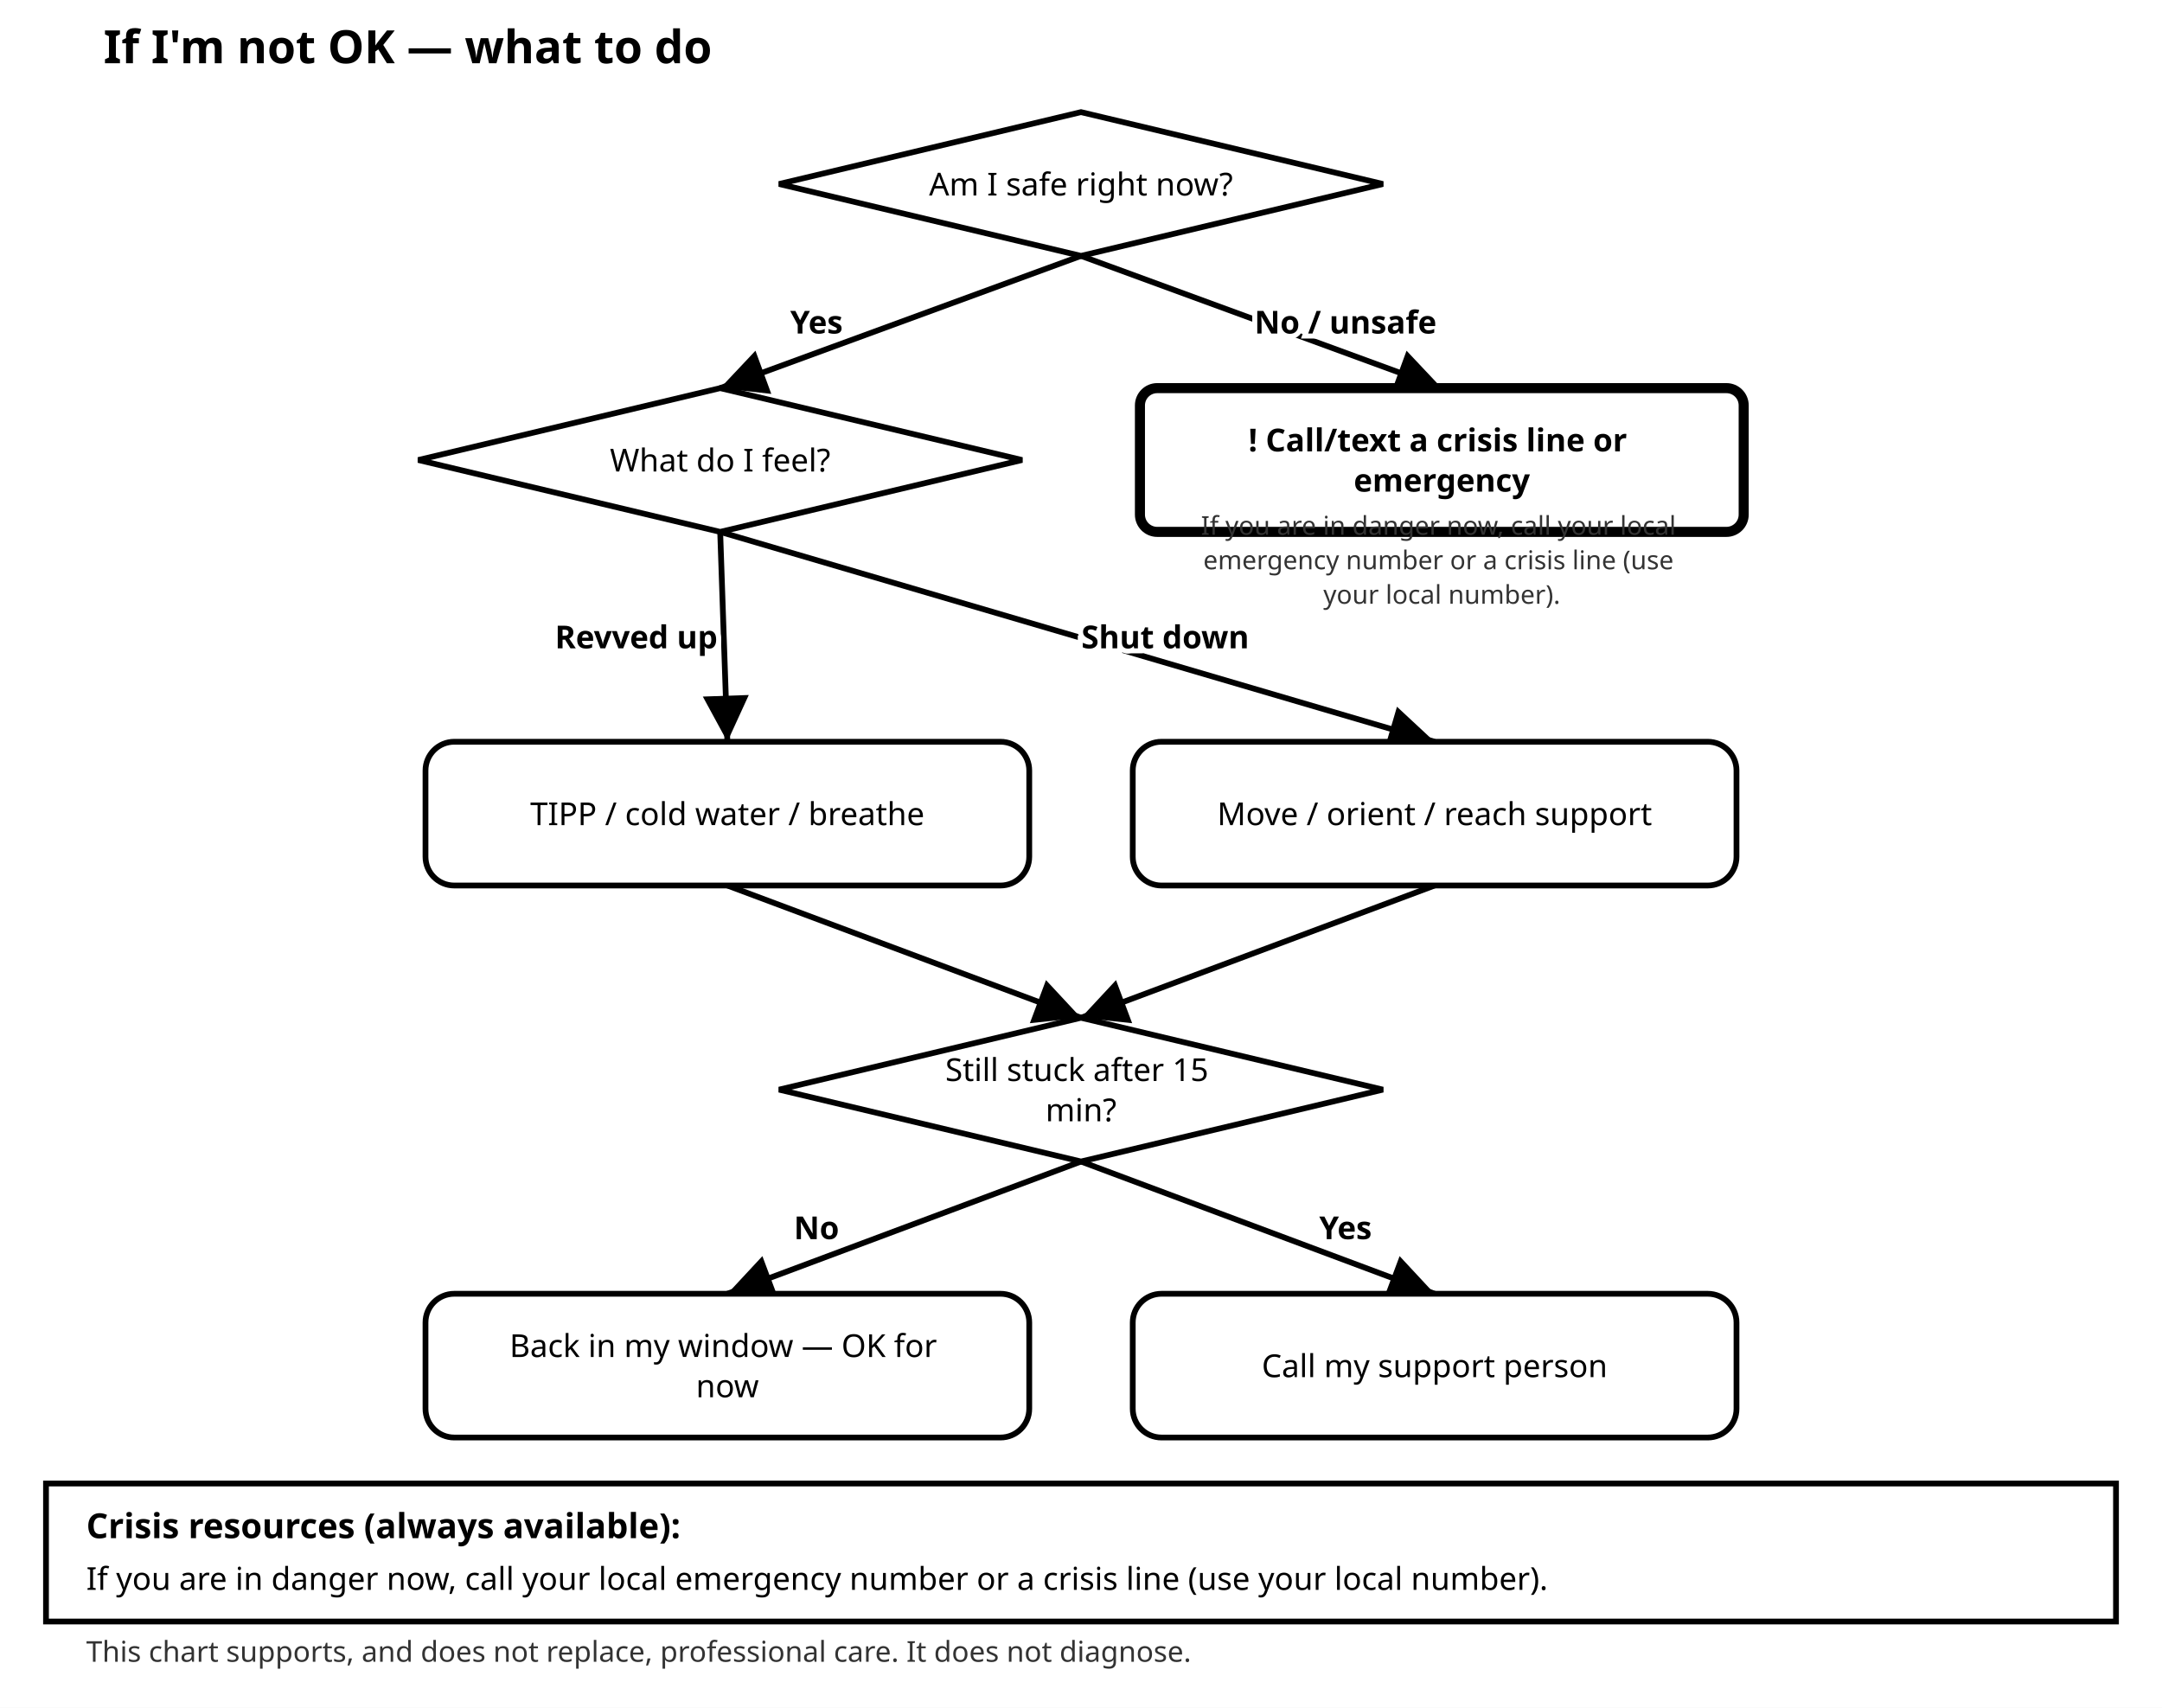
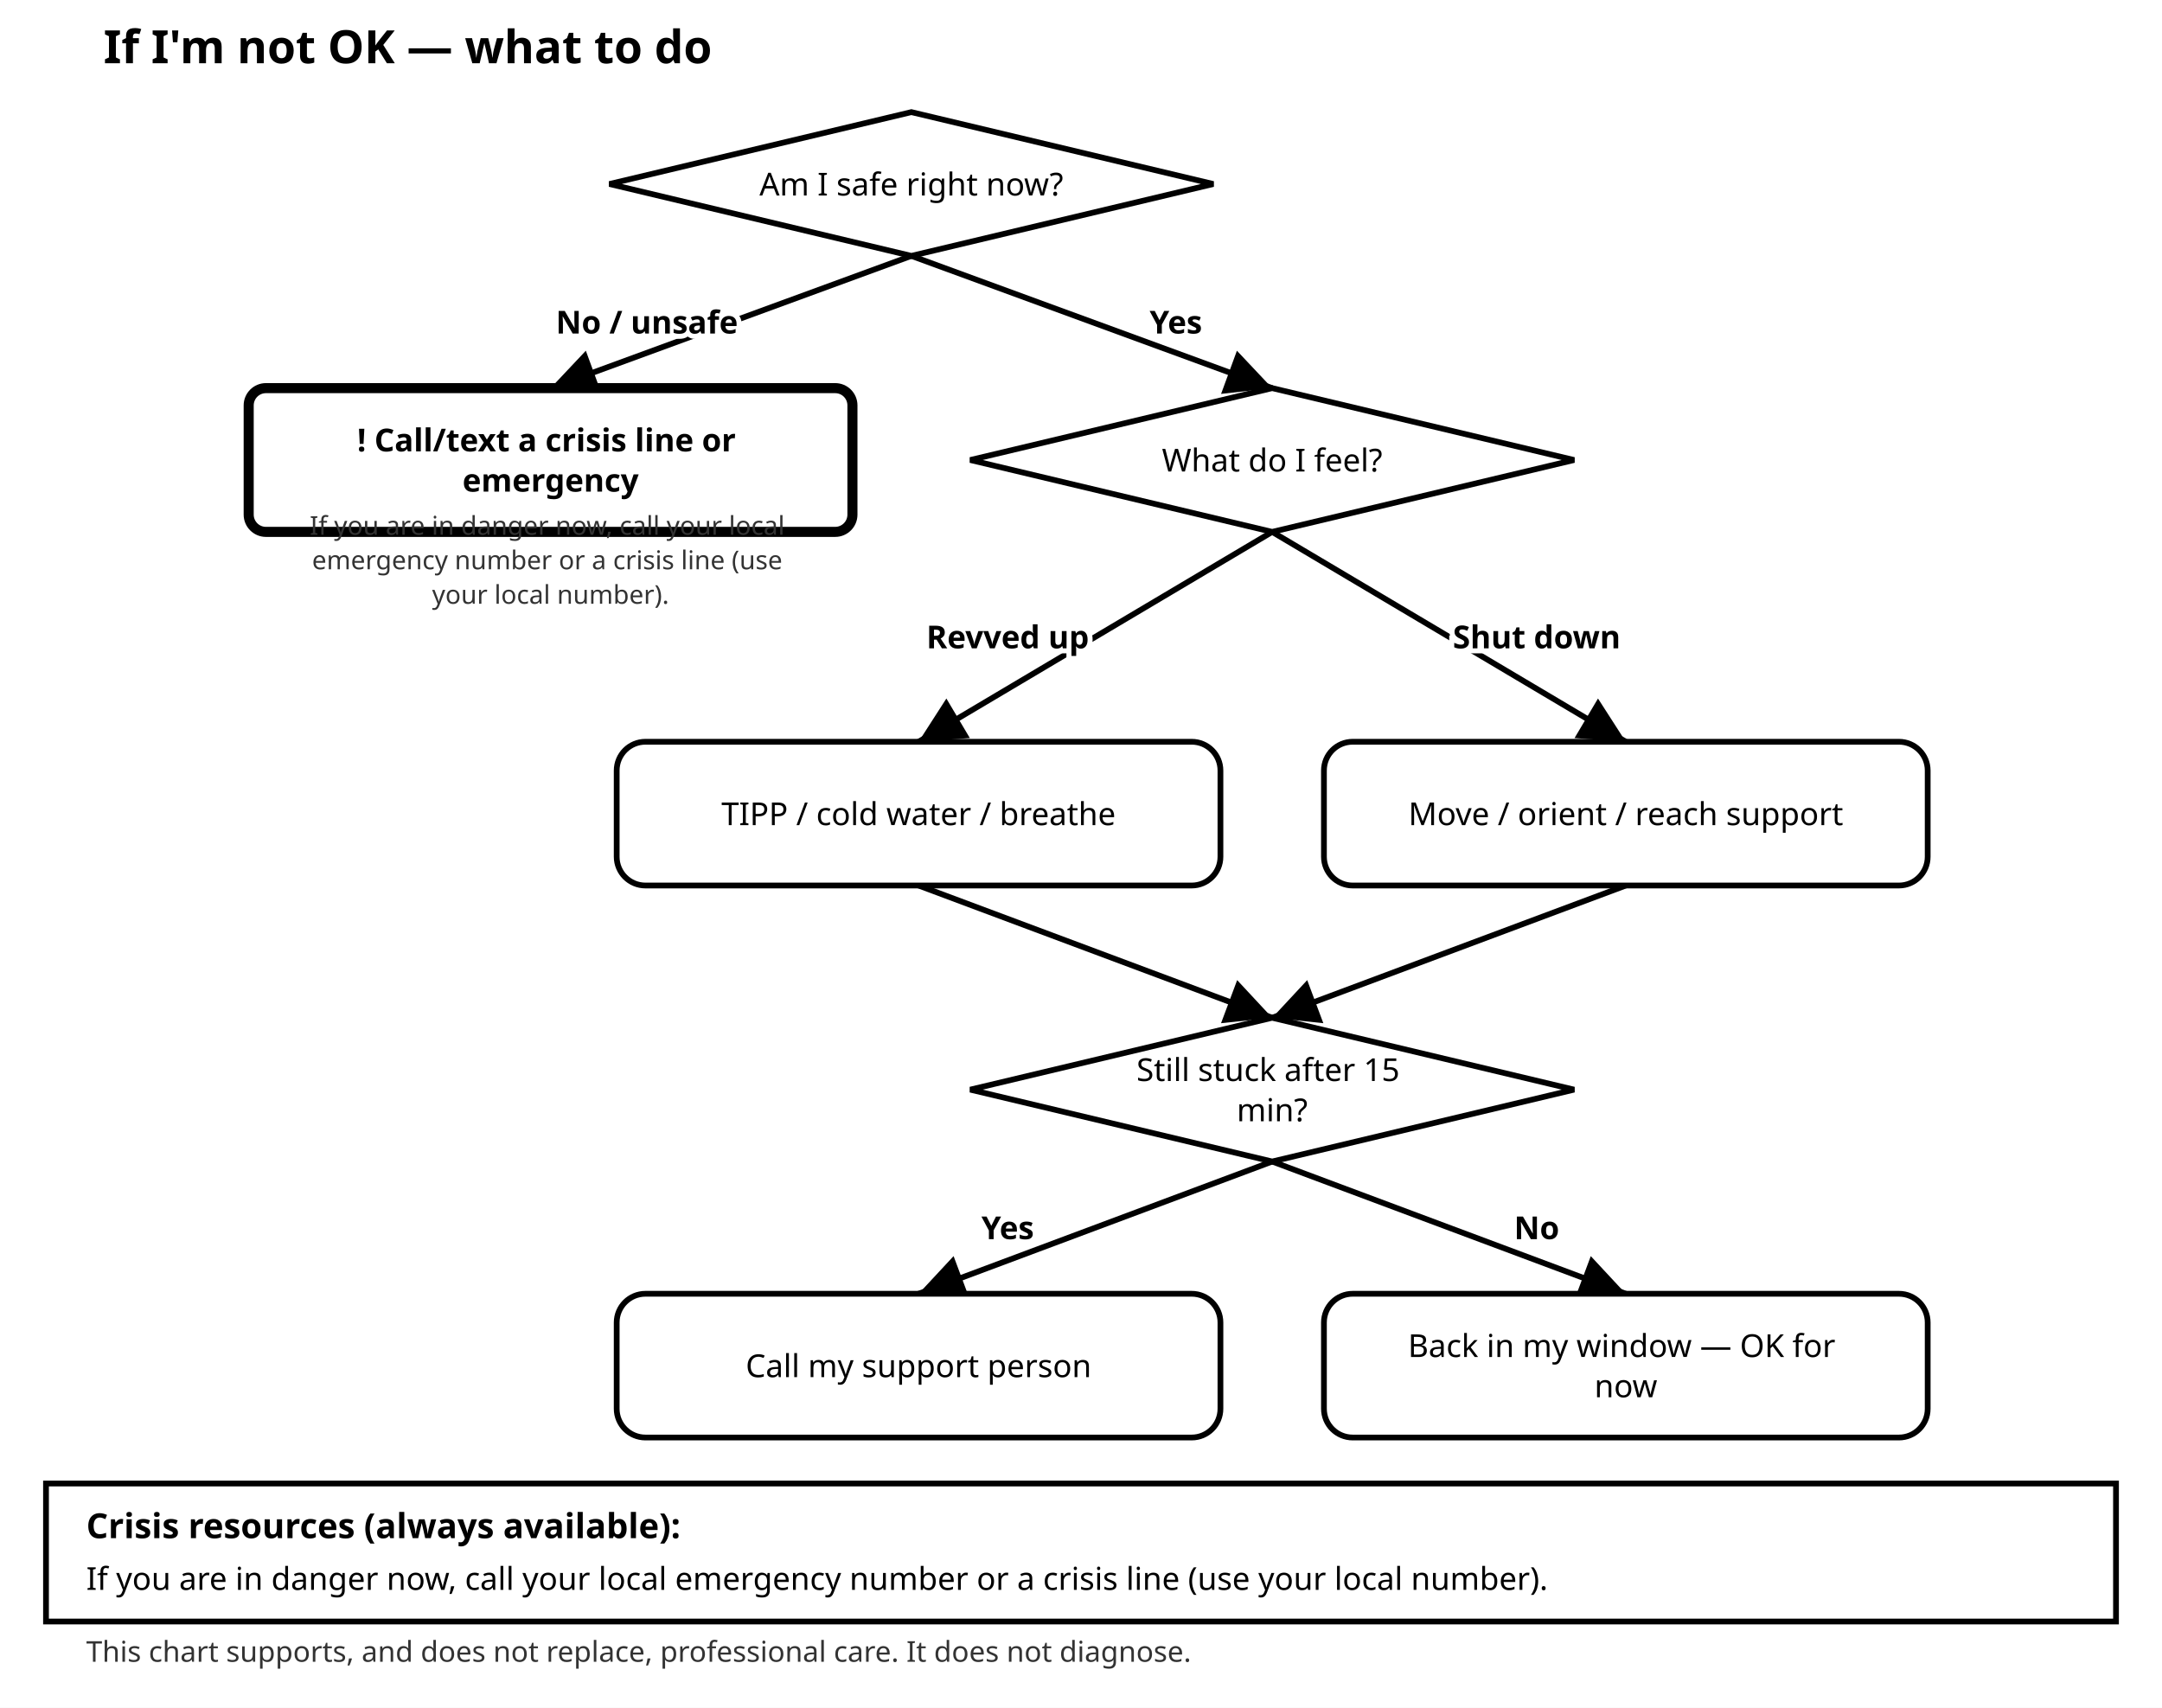
<svg xmlns="http://www.w3.org/2000/svg" viewBox="-16 0 752 594" role="img" aria-label="Crisis navigation chart: If I'm not OK — what to do. Start: &quot;Am I safe right now?&quot;. Steps: from &quot;Am I safe right now?&quot;, if No / unsafe go to &quot;Call/text a crisis line or emergency&quot;; from &quot;Am I safe right now?&quot;, if Yes go to &quot;What do I feel?&quot;; from &quot;What do I feel?&quot;, if Revved up go to &quot;TIPP / cold water / breathe&quot;; from &quot;What do I feel?&quot;, if Shut down go to &quot;Move / orient / reach support&quot;; from &quot;TIPP / cold water / breathe&quot;, go to &quot;Still stuck after 15 min?&quot;; from &quot;Move / orient / reach support&quot;, go to &quot;Still stuck after 15 min?&quot;; from &quot;Still stuck after 15 min?&quot;, if Yes go to &quot;Call my support person&quot;; from &quot;Still stuck after 15 min?&quot;, if No go to &quot;Back in my window — OK for now&quot;. Crisis resources are always shown: If you are in danger now, call your local emergency number or a crisis line (use your local number).">
  <defs>
    <marker id="arrow" markerWidth="10" markerHeight="10" refX="8" refY="4" orient="auto-start-reverse">
      <path d="M0,0 L8,4 L0,8 z" fill="#000" />
    </marker>
  </defs>
  <rect x="-16" y="0" width="752" height="594" fill="#fff" />
  <text x="20" y="22" font-family="sans-serif" font-size="16" font-weight="700">If I'm not OK — what to do</text>
-   <path data-el="edge:e1" d="M 360,89 L 485.5,135" fill="none" stroke="#000" stroke-width="2" marker-end="url(#arrow)" />
-   <path data-el="edge:e2" d="M 360,89 L 234.5,135" fill="none" stroke="#000" stroke-width="2" marker-end="url(#arrow)" />
-   <path data-el="edge:e3" d="M 234.5,185 L 237,258" fill="none" stroke="#000" stroke-width="2" marker-end="url(#arrow)" />
-   <path data-el="edge:e4" d="M 234.5,185 L 483,258" fill="none" stroke="#000" stroke-width="2" marker-end="url(#arrow)" />
-   <path data-el="edge:e5" d="M 237,308 L 360,354" fill="none" stroke="#000" stroke-width="2" marker-end="url(#arrow)" />
-   <path data-el="edge:e6" d="M 483,308 L 360,354" fill="none" stroke="#000" stroke-width="2" marker-end="url(#arrow)" />
-   <path data-el="edge:e7" d="M 360,404 L 483,450" fill="none" stroke="#000" stroke-width="2" marker-end="url(#arrow)" />
-   <path data-el="edge:e8" d="M 360,404 L 237,450" fill="none" stroke="#000" stroke-width="2" marker-end="url(#arrow)" />
-   <text x="452" y="116" font-family="sans-serif" font-size="11" text-anchor="middle" font-weight="700" stroke="#fff" stroke-width="3.5" paint-order="stroke" data-el="edgelabel:e1">No / unsafe</text>
-   <text x="268" y="116" font-family="sans-serif" font-size="11" text-anchor="middle" font-weight="700" stroke="#fff" stroke-width="3.5" paint-order="stroke" data-el="edgelabel:e2">Yes</text>
-   <text x="205.3" y="225.5" font-family="sans-serif" font-size="11" text-anchor="middle" font-weight="700" stroke="#fff" stroke-width="3.5" paint-order="stroke" data-el="edgelabel:e3">Revved up</text>
-   <text x="389.3" y="225.5" font-family="sans-serif" font-size="11" text-anchor="middle" font-weight="700" stroke="#fff" stroke-width="3.5" paint-order="stroke" data-el="edgelabel:e4">Shut down</text>
-   <text x="452" y="431" font-family="sans-serif" font-size="11" text-anchor="middle" font-weight="700" stroke="#fff" stroke-width="3.5" paint-order="stroke" data-el="edgelabel:e7">Yes</text>
-   <text x="268" y="431" font-family="sans-serif" font-size="11" text-anchor="middle" font-weight="700" stroke="#fff" stroke-width="3.5" paint-order="stroke" data-el="edgelabel:e8">No</text>
-   <polygon data-el="node:q_safe" points="360,39 465,64 360,89 255,64" fill="#fff" stroke="#000" stroke-width="2" />
-   <text x="360" y="68" font-family="sans-serif" font-size="11" text-anchor="middle" data-el="nodelabel:q_safe">Am I safe right now?</text>
-   <polygon data-el="node:q_feel" points="234.5,135 339.5,160 234.5,185 129.5,160" fill="#fff" stroke="#000" stroke-width="2" />
-   <text x="234.5" y="164" font-family="sans-serif" font-size="11" text-anchor="middle" data-el="nodelabel:q_feel">What do I feel?</text>
-   <rect data-el="node:crisis" x="380.5" y="135" width="210" height="50" rx="6" ry="6" fill="#fff" stroke="#000" stroke-width="3.5" />
+   <path data-el="edge:e1" d="M 301,89 L 175.5,135" fill="none" stroke="#000" stroke-width="2" marker-end="url(#arrow)" />
+   <path data-el="edge:e2" d="M 301,89 L 426.5,135" fill="none" stroke="#000" stroke-width="2" marker-end="url(#arrow)" />
+   <path data-el="edge:e3" d="M 426.5,185 L 303.5,258" fill="none" stroke="#000" stroke-width="2" marker-end="url(#arrow)" />
+   <path data-el="edge:e4" d="M 426.5,185 L 549.5,258" fill="none" stroke="#000" stroke-width="2" marker-end="url(#arrow)" />
+   <path data-el="edge:e5" d="M 303.5,308 L 426.5,354" fill="none" stroke="#000" stroke-width="2" marker-end="url(#arrow)" />
+   <path data-el="edge:e6" d="M 549.5,308 L 426.5,354" fill="none" stroke="#000" stroke-width="2" marker-end="url(#arrow)" />
+   <path data-el="edge:e7" d="M 426.5,404 L 303.5,450" fill="none" stroke="#000" stroke-width="2" marker-end="url(#arrow)" />
+   <path data-el="edge:e8" d="M 426.5,404 L 549.5,450" fill="none" stroke="#000" stroke-width="2" marker-end="url(#arrow)" />
+   <text x="209" y="116" font-family="sans-serif" font-size="11" text-anchor="middle" font-weight="700" stroke="#fff" stroke-width="3.5" paint-order="stroke" data-el="edgelabel:e1">No / unsafe</text>
+   <text x="393" y="116" font-family="sans-serif" font-size="11" text-anchor="middle" font-weight="700" stroke="#fff" stroke-width="3.5" paint-order="stroke" data-el="edgelabel:e2">Yes</text>
+   <text x="334.5" y="225.5" font-family="sans-serif" font-size="11" text-anchor="middle" font-weight="700" stroke="#fff" stroke-width="3.5" paint-order="stroke" data-el="edgelabel:e3">Revved up</text>
+   <text x="518.5" y="225.5" font-family="sans-serif" font-size="11" text-anchor="middle" font-weight="700" stroke="#fff" stroke-width="3.5" paint-order="stroke" data-el="edgelabel:e4">Shut down</text>
+   <text x="334.5" y="431" font-family="sans-serif" font-size="11" text-anchor="middle" font-weight="700" stroke="#fff" stroke-width="3.5" paint-order="stroke" data-el="edgelabel:e7">Yes</text>
+   <text x="518.5" y="431" font-family="sans-serif" font-size="11" text-anchor="middle" font-weight="700" stroke="#fff" stroke-width="3.5" paint-order="stroke" data-el="edgelabel:e8">No</text>
+   <polygon data-el="node:q_safe" points="301,39 406,64 301,89 196,64" fill="#fff" stroke="#000" stroke-width="2" />
+   <text x="301" y="68" font-family="sans-serif" font-size="11" text-anchor="middle" data-el="nodelabel:q_safe">Am I safe right now?</text>
+   <polygon data-el="node:q_feel" points="426.5,135 531.5,160 426.5,185 321.5,160" fill="#fff" stroke="#000" stroke-width="2" />
+   <text x="426.5" y="164" font-family="sans-serif" font-size="11" text-anchor="middle" data-el="nodelabel:q_feel">What do I feel?</text>
+   <rect data-el="node:crisis" x="70.5" y="135" width="210" height="50" rx="6" ry="6" fill="#fff" stroke="#000" stroke-width="3.5" />
  <text text-anchor="middle" font-family="sans-serif" font-size="11" font-weight="700" data-el="nodelabel:crisis">
-     <tspan x="485.5" y="157">! Call/text a crisis line or</tspan>
-     <tspan x="485.5" y="171">emergency</tspan>
+     <tspan x="175.5" y="157">! Call/text a crisis line or</tspan>
+     <tspan x="175.5" y="171">emergency</tspan>
  </text>
  <text text-anchor="middle" font-family="sans-serif" font-size="9" fill="#333" data-el="nodelabel:crisis">
-     <tspan x="485.5" y="186">If you are in danger now, call your local</tspan>
-     <tspan x="485.5" y="198">emergency number or a crisis line (use</tspan>
-     <tspan x="485.5" y="210">your local number).</tspan>
+     <tspan x="175.5" y="186">If you are in danger now, call your local</tspan>
+     <tspan x="175.5" y="198">emergency number or a crisis line (use</tspan>
+     <tspan x="175.5" y="210">your local number).</tspan>
  </text>
-   <rect data-el="node:revved" x="132" y="258" width="210" height="50" rx="10" ry="10" fill="#fff" stroke="#000" stroke-width="2" />
-   <text x="237" y="287" font-family="sans-serif" font-size="11" text-anchor="middle" data-el="nodelabel:revved">TIPP / cold water / breathe</text>
-   <rect data-el="node:shutdown" x="378" y="258" width="210" height="50" rx="10" ry="10" fill="#fff" stroke="#000" stroke-width="2" />
-   <text x="483" y="287" font-family="sans-serif" font-size="11" text-anchor="middle" data-el="nodelabel:shutdown">Move / orient / reach support</text>
-   <polygon data-el="node:q_stuck" points="360,354 465,379 360,404 255,379" fill="#fff" stroke="#000" stroke-width="2" />
+   <rect data-el="node:revved" x="198.5" y="258" width="210" height="50" rx="10" ry="10" fill="#fff" stroke="#000" stroke-width="2" />
+   <text x="303.5" y="287" font-family="sans-serif" font-size="11" text-anchor="middle" data-el="nodelabel:revved">TIPP / cold water / breathe</text>
+   <rect data-el="node:shutdown" x="444.5" y="258" width="210" height="50" rx="10" ry="10" fill="#fff" stroke="#000" stroke-width="2" />
+   <text x="549.5" y="287" font-family="sans-serif" font-size="11" text-anchor="middle" data-el="nodelabel:shutdown">Move / orient / reach support</text>
+   <polygon data-el="node:q_stuck" points="426.5,354 531.5,379 426.5,404 321.5,379" fill="#fff" stroke="#000" stroke-width="2" />
  <text text-anchor="middle" font-family="sans-serif" font-size="11" data-el="nodelabel:q_stuck">
-     <tspan x="360" y="376">Still stuck after 15</tspan>
-     <tspan x="360" y="390">min?</tspan>
+     <tspan x="426.5" y="376">Still stuck after 15</tspan>
+     <tspan x="426.5" y="390">min?</tspan>
  </text>
-   <rect data-el="node:safe_back" x="132" y="450" width="210" height="50" rx="10" ry="10" fill="#fff" stroke="#000" stroke-width="2" />
+   <rect data-el="node:safe_back" x="444.5" y="450" width="210" height="50" rx="10" ry="10" fill="#fff" stroke="#000" stroke-width="2" />
  <text text-anchor="middle" font-family="sans-serif" font-size="11" data-el="nodelabel:safe_back">
-     <tspan x="237" y="472">Back in my window — OK for</tspan>
-     <tspan x="237" y="486">now</tspan>
+     <tspan x="549.5" y="472">Back in my window — OK for</tspan>
+     <tspan x="549.5" y="486">now</tspan>
  </text>
-   <rect data-el="node:support" x="378" y="450" width="210" height="50" rx="10" ry="10" fill="#fff" stroke="#000" stroke-width="2" />
-   <text x="483" y="479" font-family="sans-serif" font-size="11" text-anchor="middle" data-el="nodelabel:support">Call my support person</text>
+   <rect data-el="node:support" x="198.5" y="450" width="210" height="50" rx="10" ry="10" fill="#fff" stroke="#000" stroke-width="2" />
+   <text x="303.5" y="479" font-family="sans-serif" font-size="11" text-anchor="middle" data-el="nodelabel:support">Call my support person</text>
  <rect data-el="banner:crisis" x="0" y="516" width="720" height="48" fill="#fff" stroke="#000" stroke-width="2" />
  <text x="14" y="535" font-family="sans-serif" font-size="12" font-weight="700">Crisis resources (always available):</text>
  <text x="14" y="553" font-family="sans-serif" font-size="11">If you are in danger now, call your local emergency number or a crisis line (use your local number).</text>
  <text x="14" y="578" font-family="sans-serif" font-size="10" fill="#333">This chart supports, and does not replace, professional care. It does not diagnose.</text>
</svg>
